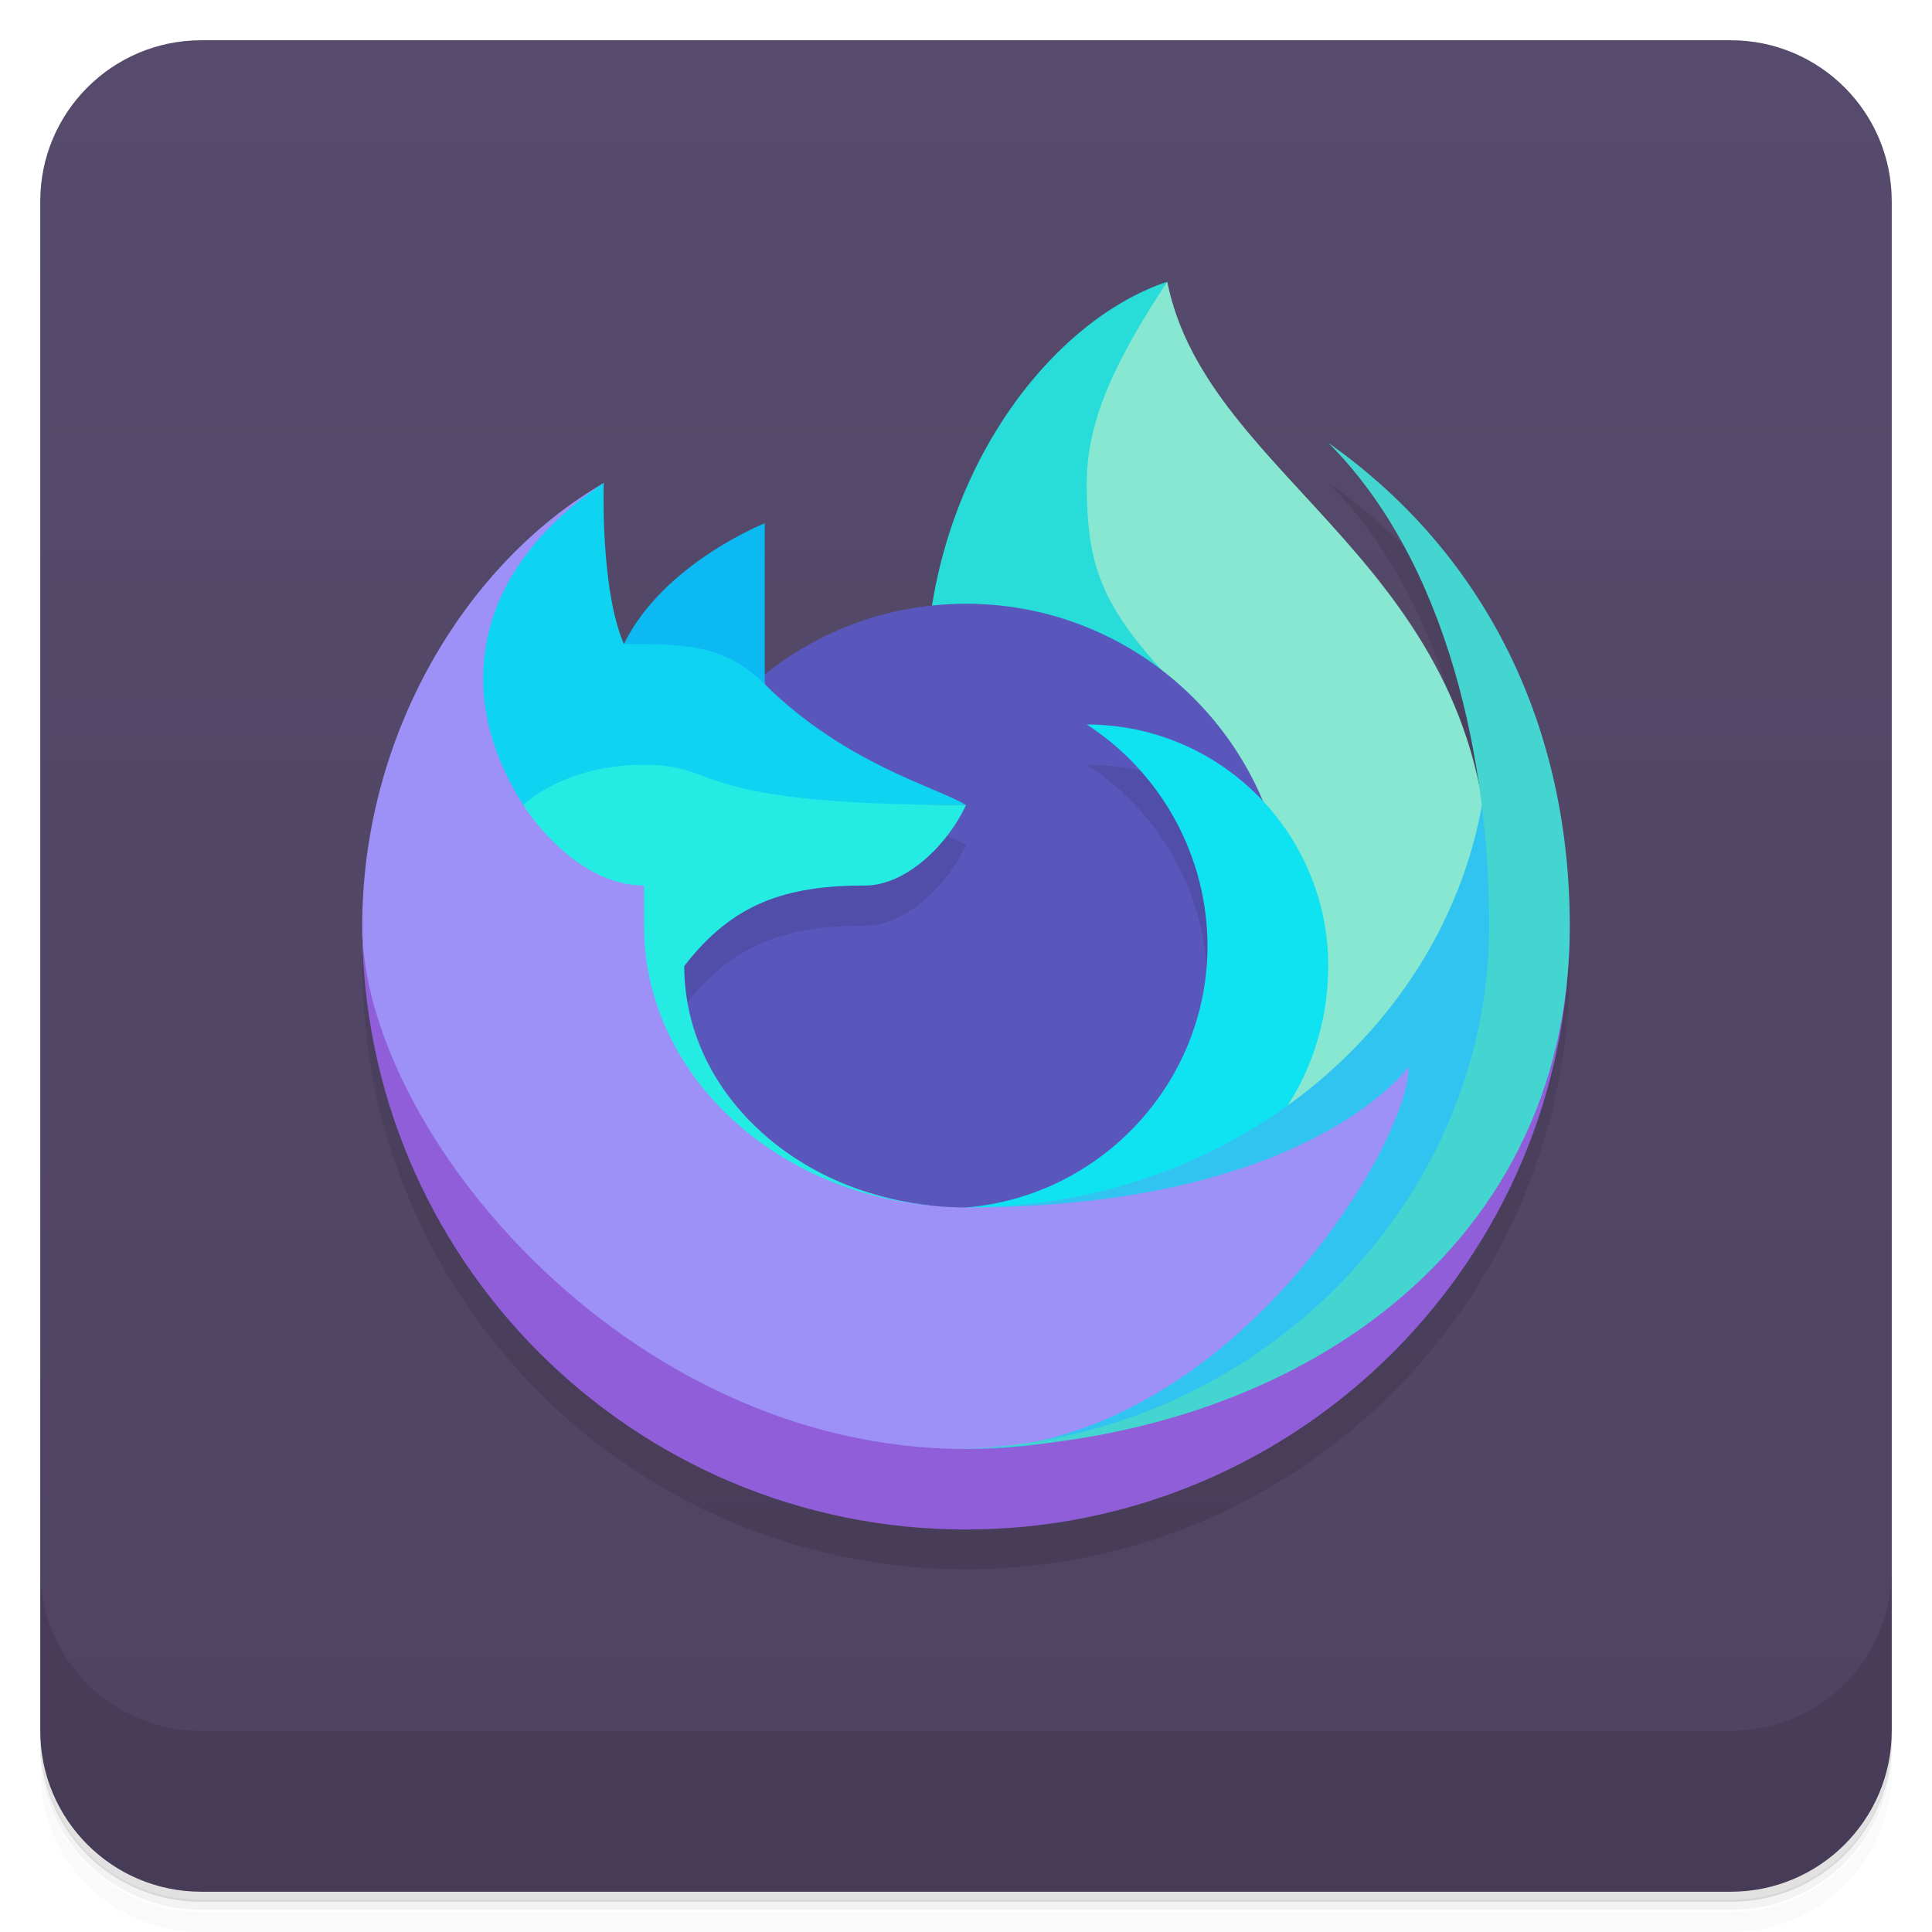
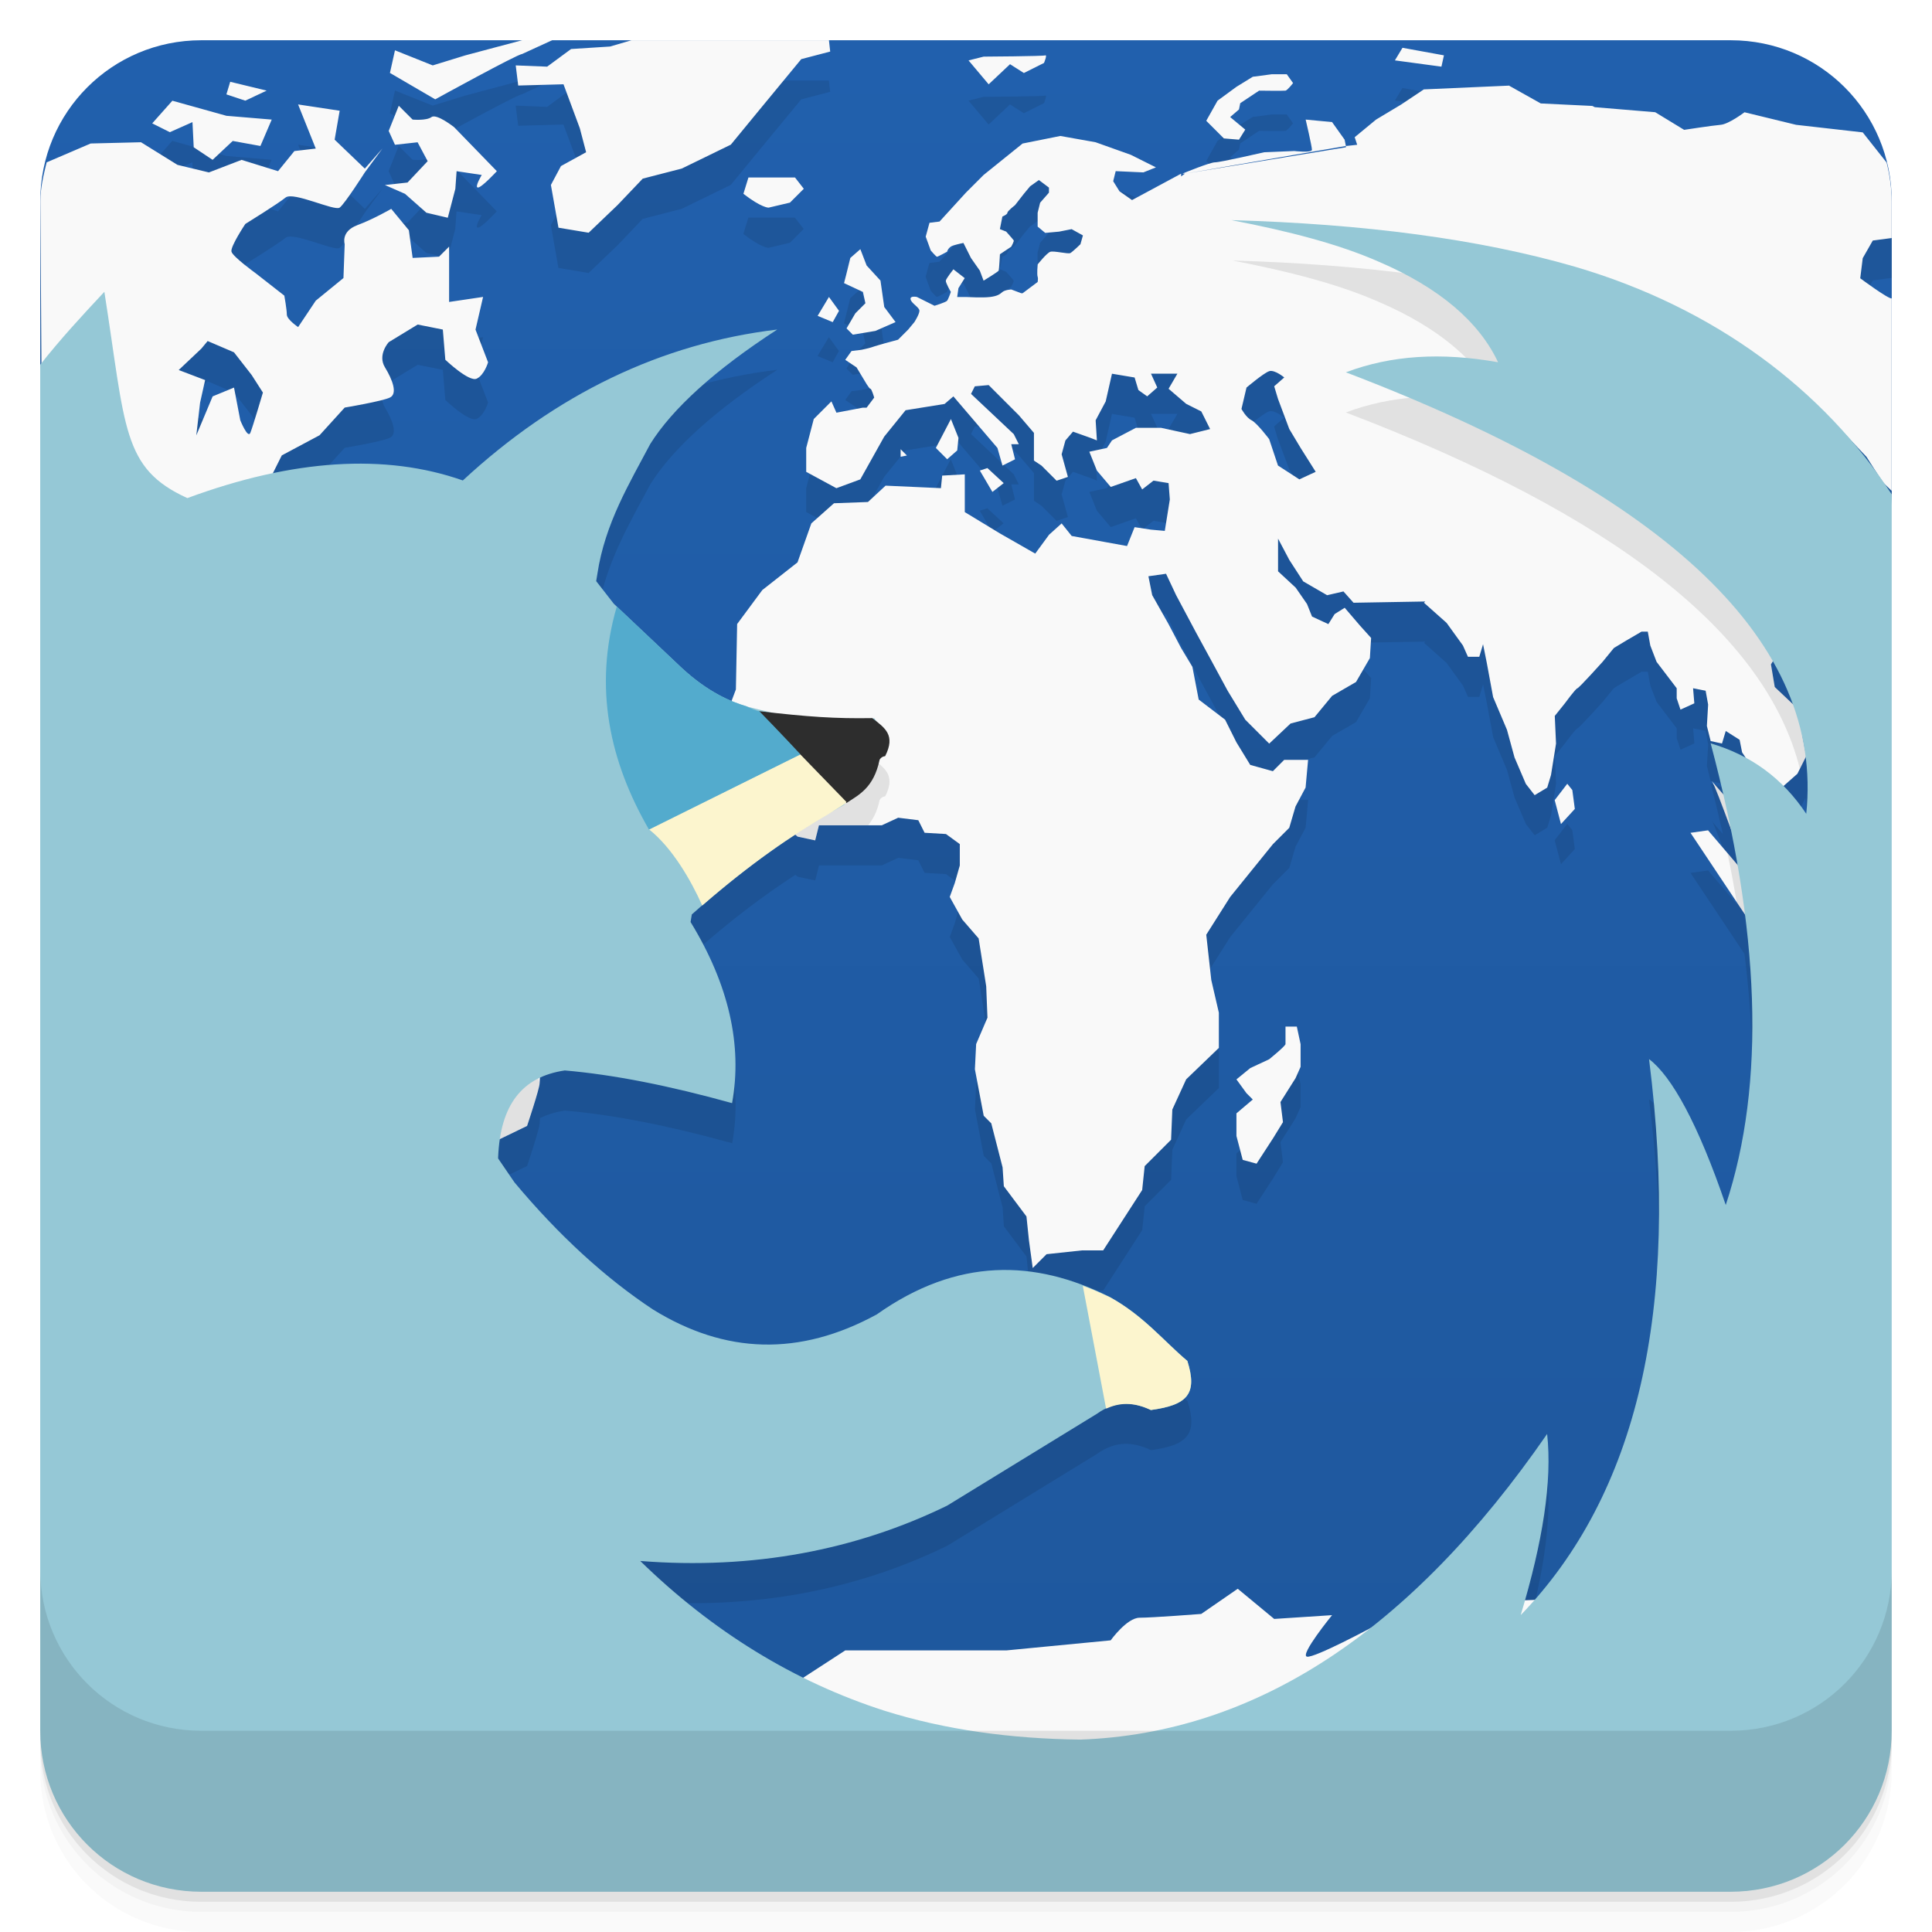
<svg xmlns="http://www.w3.org/2000/svg" version="1.1" viewBox="0 0 48 48">
  <defs>
-     <linearGradient id="bg" x2="0" y1="1" y2="47" gradientUnits="userSpaceOnUse">
-       <stop style="stop-color:#564b6d" offset="0" />
-       <stop style="stop-color:#4f4261" offset="1" />
+     <linearGradient id="bg" x1="1" x2="47" gradientTransform="rotate(-90 24 24)" gradientUnits="userSpaceOnUse">
+       <stop style="stop-color:#1e579c" offset="0" />
+       <stop style="stop-color:#2160ad" offset="1" />
    </linearGradient>
  </defs>
-   <path d="m1 43v0.25c0 2.22 1.78 4 4 4h38c2.22 0 4-1.78 4-4v-0.25c0 2.22-1.78 4-4 4h-38c-2.22 0-4-1.78-4-4zm0 0.5v0.5c0 2.22 1.78 4 4 4h38c2.22 0 4-1.78 4-4v-0.5c0 2.22-1.78 4-4 4h-38c-2.22 0-4-1.78-4-4z" style="opacity:.02" />
-   <path d="m1 43.2v0.25c0 2.22 1.78 4 4 4h38c2.22 0 4-1.78 4-4v-0.25c0 2.22-1.78 4-4 4h-38c-2.22 0-4-1.78-4-4z" style="opacity:.05" />
-   <path d="m1 43v0.25c0 2.22 1.78 4 4 4h38c2.22 0 4-1.78 4-4v-0.25c0 2.22-1.78 4-4 4h-38c-2.22 0-4-1.78-4-4z" style="opacity:.1" />
-   <rect x="1" y="1" width="46" height="46" rx="4" style="fill:url(#bg)" />
-   <path d="m1 39v4c0 2.22 1.78 4 4 4h38c2.22 0 4-1.78 4-4v-4c0 2.22-1.78 4-4 4h-38c-2.22 0-4-1.78-4-4z" style="opacity:.1" />
-   <path d="m29 8c-2.6 0.866-5.19 3.98-5.84 8.04-1.52 0.161-2.96 0.755-4.16 1.71v-3.76s-2.52 1-3.5 3c-0.59-1.36-0.5-4-0.5-4-3.45 2-6 6.28-6 11-1.27e-4 8.28 6.72 15 15 15s15-6.72 15-15c-1.31e-4 -4.87-2.02-9.19-6-12 2.11 2.11 3.22 5.22 3.7 8.26-1.35-5.81-6.82-7.89-7.7-12.3z" style="opacity:.1" />
-   <path d="m25 12 4-5c1 5 8 7 8 15v5l-14 4z" style="fill:#88e7d0" />
-   <path d="m23 17c0-5 3-9 6-10-1.32 2-2 3.48-2 5 0 2 0.33 3 2 4.8z" style="fill:#27dcd9" />
-   <path d="m32 23a8 8 0 0 1-8 8 8 8 0 0 1-8-8 8 8 0 0 1 8-8 8 8 0 0 1 8 8z" style="fill:#5a57bc" />
-   <path d="m19 13s-2.52 1-3.5 3l1.5 1h2z" style="fill:#0cb9f3" />
-   <path d="m16 23 1 2c1.2-1.55 2.5-2 4.5-2 1 0 2.04-1 2.5-2-0.183-0.111-0.463-0.231-0.811-0.379-1.04-0.443-2.69-1.14-4.19-2.62zm11-4c1.86 1.2 3 3.29 3 5.5l1.86-3.02c-1.09-1.5-2.86-2.48-4.86-2.48z" style="opacity:.1" />
-   <path d="m27 18c1.86 1.2 3 3.29 3 5.5 4.86e-4 3.38-2.63 6.22-6 6.5l3 1 3.5-2c1.5-1 2.5-2.91 2.5-5 0-3.31-2.69-6-6-6z" style="fill:#0fe3f2" />
-   <path d="m15 12c-3.45 2-6 6.28-6 11 0 6 5 14 15 14 6.4 0 12-10 12-12 0 0-5 5-12 5-2.27 0-4.41-0.986-5.76-2.36-1.12-1.15-2.13-2.73-1.94-4.64l0.699-3-3-2z" style="fill:#9d91f8" />
-   <path d="m37 18c0 6.63-5.82 12-13 12 8.53 0 11-3.5 11-3.5 0 2-4.6 9.5-11 9.5v1c8.28 0 14-9 14-14z" style="fill:#32c4f0" />
-   <path d="m15 12c-3 2-3.9 5-2 8h11c-0.732-0.445-3-1.02-5-3-1-0.996-2-1-3.5-1-0.59-1.36-0.5-4-0.5-4z" style="fill:#0ed4f2" />
-   <path d="m37.5 23c0 7-6 13-13.5 13-8.5 0-15-8-15-13 0 8.28 6.72 15 15 15s15-6.72 15-15z" style="fill:#915ed9" />
-   <path d="m16 19c-2 0-3 1-3 1s1.23 2 3 2v1c0 3.65 3.2 6.64 7.27 6.97-3.52-0.313-6.27-2.86-6.27-5.97 1.2-1.55 2.5-2 4.5-2 1 0 2.04-1 2.5-2-7 0-6-1-8-1z" style="fill:#24ece3" />
-   <path d="m33 11c3 3 4 8 4 12 0 7-6 13-13.5 13 8.28 0 15.5-4.72 15.5-13-3.53e-4 -4.87-2.02-9.19-6-12z" style="fill:#44d5d0" />
+   <path d="m5 1c-2.216 0-4 1.784-4 4v4.062l4 35.938 40-2 2-30.717v-7.283c0-2.216-1.784-4-4-4h-38z" style="fill:url(#bg)" />
+   <path d="m16 1.906-0.844 0.25-0.969 0.062-0.594 0.438-0.781-0.031 0.062 0.5 1.125-0.031 0.406 1.094 0.156 0.594-0.625 0.344-0.25 0.469 0.188 1.062 0.75 0.125 0.719-0.688 0.625-0.656 0.969-0.25 1.219-0.594 0.719-0.875 1.031-1.25 0.719-0.188-0.031-0.281h-1.125l-3.469-0.094zm-2.219 0.062-0.812 0.031-1.406 0.375-0.812 0.25-0.938-0.375-0.125 0.562 1.125 0.656s2.045-1.125 2.156-1.125l0.812-0.375zm21.062 0.219-0.188 0.312 1.156 0.156 0.062-0.281-1.031-0.188zm-8.875 0.188c-0.056 0.022-1.531 0.031-1.531 0.031l-0.375 0.094 0.5 0.594 0.531-0.5 0.344 0.219 0.5-0.25s0.088-0.21 0.031-0.188zm5.625 0.469-0.469 0.062-0.406 0.25-0.469 0.344-0.281 0.5 0.438 0.438 0.375 0.031 0.156-0.25-0.375-0.312 0.219-0.188 0.031-0.156 0.469-0.312s0.608 0.008 0.656 0 0.188-0.188 0.188-0.188l-0.156-0.219h-0.375zm-25.875 0.188-0.094 0.312 0.469 0.156 0.531-0.25-0.906-0.219zm31.781 0.094-2.125 0.094-0.562 0.375-0.625 0.375-0.531 0.438 0.062 0.188-0.281 0.031v0.031l-4 0.656 3.998-0.688-0.031-0.156-0.312-0.438-0.656-0.062s0.156 0.667 0.156 0.75-0.438 0.031-0.438 0.031l-0.75 0.031s-1.083 0.25-1.219 0.25c-0.13 0-0.763 0.261-0.812 0.281h0.062l-3.654 2.688 3.561-2.688-1.219 0.656-0.312-0.219-0.156-0.25 0.062-0.25 0.688 0.031 0.312-0.125-0.625-0.312-0.875-0.312-0.875-0.156-0.938 0.188-0.969 0.781-0.438 0.438-0.656 0.719-0.25 0.031-0.094 0.344 0.125 0.344s0.134 0.156 0.156 0.156 0.25-0.125 0.25-0.125 0.027-0.118 0.156-0.156c0.13-0.039 0.25-0.062 0.25-0.062l0.188 0.375 0.219 0.312 0.094 0.25s0.364-0.222 0.375-0.25 0.031-0.406 0.031-0.406l0.281-0.188s0.074-0.134 0.062-0.156-0.188-0.219-0.188-0.219l-0.156-0.062 0.062-0.312s0.125-0.05 0.125-0.094 0.188-0.188 0.188-0.188l0.219-0.281 0.156-0.188 0.219-0.156 0.25 0.188v0.125l-0.219 0.25-0.062 0.25v0.344l0.188 0.156 0.344-0.031 0.312-0.062 0.281 0.156-0.062 0.219s-0.194 0.188-0.25 0.219-0.412-0.062-0.5-0.031-0.312 0.312-0.312 0.312-0.024 0.25 0 0.312c0.009 0.025 0.009 0.064 0 0.125l-0.373 0.281h-0.031l-0.25-0.094s-0.155 0.008-0.219 0.062c-0.064 0.055-0.121 0.102-0.312 0.125s-0.562 0-0.594 0h-0.219l0.031-0.219 0.156-0.25-0.281-0.219s-0.18 0.227-0.188 0.281c-8e-3 0.055 0.125 0.281 0.125 0.281s-0.062 0.18-0.094 0.219c-0.032 0.039-0.312 0.125-0.312 0.125l-0.438-0.219s-0.18-0.039-0.156 0.062 0.219 0.195 0.219 0.281-0.125 0.281-0.125 0.281l-0.156 0.188-0.25 0.25-0.344 0.094s-0.249 0.07-0.312 0.094c-0.064 0.023-0.25 0.062-0.25 0.062l-0.25 0.031-0.156 0.219 0.281 0.188 0.188 0.312s0.124 0.219 0.156 0.219 0.094 0.219 0.094 0.219l-0.188 0.25h-0.094l-0.656 0.125-0.125-0.281-0.438 0.438-0.188 0.719v0.594l0.75 0.406 0.594-0.219 0.594-1.062 0.531-0.656 0.969-0.156 0.219-0.188 1.094 1.281 0.125 0.438 0.312-0.156-0.094-0.375h0.188l-0.125-0.25-1.062-1 0.094-0.188 0.344-0.031 0.75 0.75 0.375 0.438v0.688l0.188 0.125 0.375 0.375 0.281-0.094-0.156-0.562 0.094-0.344 0.188-0.219 0.438 0.156 0.156 0.062-0.031-0.5 0.25-0.469 0.156-0.688 0.562 0.094 0.094 0.312 0.219 0.156 0.25-0.219-0.156-0.344h0.656l-0.219 0.375 0.438 0.375 0.375 0.188 0.219 0.438-0.5 0.125-0.719-0.156h-0.625l-0.594 0.312-0.125 0.188-0.438 0.094 0.188 0.469 0.344 0.406 0.625-0.219 0.156 0.281 0.281-0.219 0.375 0.062 0.031 0.406-0.125 0.781-0.344-0.031-0.406-0.062-0.188 0.469-1.375-0.25-0.25-0.312-0.312 0.281-0.344 0.469-0.875-0.5-0.875-0.531v-0.938l-0.562 0.031-0.031 0.312-1.375-0.062-0.438 0.406-0.844 0.031-0.562 0.5-0.344 0.969-0.875 0.688-0.625 0.844-0.031 1.625-0.107 0.285c-0.357-0.15-0.775-0.391-1.236-0.818l-1.688-1.594-0.438-0.562 0.031-0.188c0.188-1.25 0.809-2.265 1.312-3.219 0.548-0.874 1.6-1.836 3.156-2.844-2.885 0.346-5.491 1.601-7.812 3.75-1.385-0.488-2.968-0.542-4.725-0.176l0.225-0.447 0.938-0.5 0.625-0.688s0.934-0.156 1.125-0.25 0.066-0.438-0.125-0.75 0.094-0.625 0.094-0.625l0.719-0.438 0.625 0.125 0.062 0.75s0.59 0.562 0.781 0.469 0.281-0.406 0.281-0.406l-0.312-0.812 0.188-0.812-0.844 0.125v-1.375l-0.25 0.25-0.656 0.031-0.094-0.688-0.438-0.531s-0.429 0.25-0.844 0.406-0.312 0.469-0.312 0.469l-0.031 0.844-0.688 0.562-0.438 0.656s-0.281-0.188-0.281-0.312-0.062-0.469-0.062-0.469l-0.719-0.562s-0.562-0.406-0.594-0.531 0.344-0.688 0.344-0.688 0.809-0.5 1-0.656 1.216 0.344 1.344 0.25c0.128-0.094 0.625-0.875 0.625-0.875l0.438-0.594-0.438 0.5-0.75-0.719 0.125-0.719-1.031-0.156 0.438 1.094-0.531 0.062-0.406 0.5-0.906-0.281-0.812 0.312-0.781-0.188-0.906-0.562-1.25 0.031-1.094 0.469-0.152-0.061c-7.35e-5 0.01-0.004 0.019-0.004 0.029v4.062l4 35.938 19.359-0.969c-0.823-0.117-1.622-0.291-2.391-0.533-2.238-0.721-4.264-1.965-6.062-3.719 2.806 0.222 5.367-0.273 7.625-1.375l3.719-2.281c0.469-0.336 0.904-0.301 1.344-0.094 0.909-0.124 1.163-0.399 0.906-1.219-0.578-0.484-1.088-1.129-1.938-1.594-1.853-0.929-3.776-0.98-5.781 0.438-1.922 1.047-3.764 0.987-5.562-0.125-1.181-0.781-2.341-1.842-3.438-3.156l-0.406-0.594v-0.031c0.007-0.16 0.022-0.311 0.043-0.453l0.674-0.326s0.312-0.93 0.312-1.062c0-0.011 0.007-0.101 0.008-0.129 0.183-0.087 0.386-0.151 0.619-0.186 1.21 0.104 2.595 0.378 4.156 0.812 0.262-1.442-0.083-2.949-1.031-4.5l0.031-0.188c0.955-0.853 1.791-1.474 2.57-1.982l0.055 0.047 0.438 0.094 0.094-0.375h1.562l0.406-0.188 0.5 0.062 0.156 0.312 0.531 0.031 0.344 0.25v0.531l-0.125 0.438-0.125 0.344 0.312 0.562 0.406 0.469 0.188 1.188 0.031 0.781-0.281 0.656-0.031 0.625 0.219 1.156 0.188 0.188 0.281 1.094 0.031 0.469 0.562 0.75 0.062 0.594 0.094 0.688 0.344-0.344 0.875-0.094h0.531l0.969-1.5 0.062-0.594 0.656-0.656 0.031-0.75 0.344-0.75 0.812-0.781v-0.875l-0.188-0.812-0.125-1.125 0.594-0.938 1.062-1.312 0.406-0.406 0.156-0.531 0.25-0.469 0.062-0.688h-0.594l-0.281 0.281-0.562-0.156-0.344-0.562-0.281-0.562-0.656-0.5-0.156-0.812-0.281-0.469-0.312-0.594-0.406-0.719-0.094-0.469 0.438-0.062 0.25 0.531 0.5 0.938 0.375 0.688 0.406 0.75 0.438 0.719 0.594 0.594 0.531-0.5 0.594-0.156 0.438-0.531 0.594-0.344 0.344-0.594 0.031-0.5-0.281-0.312-0.375-0.438-0.25 0.156-0.156 0.25-0.406-0.188-0.125-0.312-0.281-0.406-0.438-0.406v-0.812l0.281 0.531 0.344 0.531 0.594 0.344 0.406-0.094 0.25 0.281 1.781-0.031-0.031 0.031 0.562 0.5 0.406 0.562 0.125 0.281h0.281l0.094-0.312 0.094 0.469 0.156 0.844 0.344 0.812 0.188 0.688 0.281 0.656 0.219 0.281 0.312-0.188 0.094-0.312 0.125-0.781-0.031-0.688 0.25-0.312s0.265-0.363 0.312-0.375 0.625-0.656 0.625-0.656l0.281-0.344 0.312-0.188 0.375-0.219h0.156l0.062 0.344 0.156 0.406 0.5 0.656v0.25l0.094 0.281 0.344-0.156-0.031-0.375 0.312 0.062 0.062 0.344-0.031 0.531 0.094 0.375 0.281 0.062 0.094-0.312 0.344 0.219 0.062 0.312 0.105 0.158c-0.277-0.152-0.567-0.286-0.887-0.379 0.114 0.427 0.208 0.839 0.303 1.252l-0.271-0.312c0.055 0.065 0.254 0.607 0.451 1.135 0.064 0.315 0.125 0.626 0.178 0.932l-0.725-0.848-0.436 0.062 1.34 2.01c0.353 2.778 0.21 5.192-0.465 7.238-0.687-2.016-1.343-3.2-1.906-3.625 0.785 6.22-0.293 10.818-3.188 13.812 0.548-1.828 0.785-3.319 0.656-4.5-2.657 3.847-5.596 6.217-8.824 7.146l15.387-0.77 1.941-29.803c-0.323-0.485-0.689-0.947-1.082-1.391 0.005 0.005 0.011 4.64e-4 0.016 0.006 0.203 0.215 0.5 0.531 0.5 0.531s0.356 0.559 0.406 0.625c0.018 0.023 0.094 0.097 0.164 0.164l0.055-0.85v-3.877c-0.085 0.017-0.781-0.5-0.781-0.5l0.062-0.5 0.25-0.438 0.469-0.062v-1.688l-0.719-0.938-1.656-0.188-1.281-0.312s-0.391 0.296-0.594 0.312c-0.203 0.017-0.906 0.125-0.906 0.125l-0.719-0.438-1.5-0.125-0.062-0.031-1.281-0.062-0.781-0.438zm-33.219 0.375-0.5 0.562 0.438 0.219 0.562-0.25 0.031 0.625 0.469 0.312 0.5-0.469 0.688 0.125 0.281-0.656-1.125-0.094-1.344-0.375zm5.625 0.125-0.25 0.625 0.156 0.344 0.562-0.062 0.25 0.469-0.5 0.531-0.562 0.062 0.5 0.219 0.531 0.469 0.531 0.125 0.188-0.719 0.031-0.438 0.625 0.094s-0.189 0.312-0.094 0.312 0.469-0.406 0.469-0.406l-1.062-1.094s-0.435-0.344-0.562-0.25-0.469 0.062-0.469 0.062l-0.344-0.344zm8.688 1.781-0.125 0.406c0.454 0.351 0.625 0.344 0.625 0.344l0.531-0.125 0.344-0.344-0.219-0.281h-1.156zm2.781 1.781-0.25 0.219c-0.072 0.305-0.156 0.625-0.156 0.625l0.469 0.219 0.062 0.281-0.25 0.25-0.219 0.375 0.156 0.156 0.562-0.094 0.5-0.219-0.281-0.375-0.094-0.656-0.344-0.375-0.156-0.406zm-0.781 1.188-0.281 0.469 0.375 0.156 0.156-0.281-0.25-0.344zm-15.439 1.094 0.656 0.281 0.438 0.562 0.281 0.438s-0.249 0.844-0.312 1-0.25-0.312-0.25-0.312l-0.156-0.812-0.531 0.219-0.406 0.969 0.094-0.812 0.125-0.562-0.656-0.25 0.562-0.531 0.156-0.188zm26.375 0.75c0.135-0.044 0.375 0.156 0.375 0.156l-0.25 0.219 0.094 0.312 0.281 0.75 0.281 0.469 0.375 0.594-0.406 0.188-0.531-0.344-0.219-0.656s-0.302-0.402-0.438-0.469-0.25-0.281-0.25-0.281l0.125-0.531s0.427-0.362 0.562-0.406zm-7.906 1.188-0.375 0.719 0.281 0.281 0.25-0.219 0.031-0.312-0.188-0.469zm-1.25 0.75v0.188l0.156-0.031-0.156-0.156zm2.156 0.469-0.188 0.062 0.312 0.531 0.281-0.219-0.406-0.375zm19.518 4.799c0.195 0.342 0.344 0.692 0.473 1.043l-0.426-0.404-0.094-0.562 0.047-0.076zm0.807 2.398c0.057 0.458 0.071 0.922 0.021 1.395-0.171-0.258-0.365-0.482-0.57-0.688l0.352-0.311 0.197-0.396zm-5.916 0.646-0.312 0.406 0.156 0.594 0.344-0.375-0.062-0.469-0.125-0.156zm-7 6.031v0.438c-0.023 0.066-0.406 0.375-0.406 0.375l-0.469 0.219-0.344 0.281 0.25 0.344 0.156 0.156-0.406 0.344v0.562l0.156 0.594 0.344 0.094 0.406-0.625 0.25-0.406-0.062-0.5 0.375-0.594 0.125-0.281v-0.562l-0.094-0.438h-0.281z" style="opacity:.1" />
+   <path d="m15.372 15.878c-0.672 2.1-0.252 3.992 0.751 5.731l3.764-1.867c-0.499-0.538-1.018-1.067-1.018-1.067-0.385-0.104-0.879-0.42-1.482-0.978l-1.541-1.462z" style="opacity:.1" />
+   <path d="m12.969 1-1.406 0.375-0.812 0.25-0.938-0.375-0.125 0.562 1.125 0.656s2.045-1.125 2.156-1.125l0.75-0.344h-0.75zm2.719 0-0.531 0.156-0.969 0.062-0.594 0.438-0.781-0.031 0.062 0.5 1.125-0.031 0.406 1.094 0.156 0.594-0.625 0.344-0.25 0.469 0.188 1.062 0.75 0.125 0.719-0.688 0.625-0.656 0.969-0.25 1.219-0.594 0.719-0.875 1.031-1.25 0.719-0.188-0.031-0.281h-4.906zm19.156 0.188-0.188 0.312 1.156 0.156 0.062-0.281-1.031-0.188zm-8.875 0.188c-0.056 0.022-1.531 0.031-1.531 0.031l-0.375 0.094 0.5 0.594 0.531-0.5 0.344 0.219 0.5-0.25s0.088-0.21 0.031-0.188zm5.625 0.469-0.469 0.062-0.406 0.25-0.469 0.344-0.281 0.5 0.438 0.438 0.375 0.031 0.156-0.25-0.375-0.312 0.219-0.188 0.031-0.156 0.469-0.312s0.608 0.008 0.656 0 0.188-0.188 0.188-0.188l-0.156-0.219h-0.375zm-25.875 0.188-0.094 0.312 0.469 0.156 0.531-0.25-0.906-0.219zm31.781 0.094-2.125 0.094-0.562 0.375-0.625 0.375-0.531 0.438 0.062 0.188-0.281 0.031v0.031l-4 0.656-0.094 0.068c-0.001-0.024 0.002-0.044 0-0.068l-1.219 0.656-0.312-0.219-0.156-0.25 0.062-0.25 0.688 0.031 0.312-0.125-0.625-0.312-0.875-0.312-0.875-0.156-0.938 0.188-0.969 0.781-0.438 0.438-0.656 0.719-0.25 0.031-0.094 0.344 0.125 0.344s0.134 0.156 0.156 0.156 0.25-0.125 0.25-0.125 0.027-0.118 0.156-0.156c0.13-0.039 0.25-0.062 0.25-0.062l0.188 0.375 0.219 0.312 0.094 0.25s0.364-0.222 0.375-0.25 0.031-0.406 0.031-0.406l0.281-0.188s0.074-0.134 0.062-0.156-0.188-0.219-0.188-0.219l-0.156-0.062 0.062-0.312s0.125-0.05 0.125-0.094 0.188-0.188 0.188-0.188l0.219-0.281 0.156-0.188 0.219-0.156 0.25 0.188v0.125l-0.219 0.25-0.062 0.25v0.344l0.188 0.156 0.344-0.031 0.312-0.062 0.281 0.156-0.062 0.219s-0.194 0.188-0.25 0.219-0.412-0.062-0.5-0.031-0.312 0.312-0.312 0.312-0.024 0.25 0 0.312c0.009 0.025 0.009 0.064 0 0.125l-0.375 0.281h-0.031l-0.25-0.094s-0.155 0.008-0.219 0.062c-0.064 0.055-0.121 0.102-0.312 0.125s-0.562 0-0.594 0h-0.219l0.031-0.219 0.156-0.25-0.281-0.219s-0.18 0.227-0.188 0.281c-8e-3 0.055 0.125 0.281 0.125 0.281s-0.062 0.18-0.094 0.219c-0.032 0.039-0.312 0.125-0.312 0.125l-0.438-0.219s-0.18-0.039-0.156 0.062 0.219 0.195 0.219 0.281-0.125 0.281-0.125 0.281l-0.156 0.188-0.25 0.25-0.344 0.094s-0.249 0.07-0.312 0.094c-0.064 0.023-0.25 0.062-0.25 0.062l-0.25 0.031-0.156 0.219 0.281 0.188 0.188 0.312s0.124 0.219 0.156 0.219 0.094 0.219 0.094 0.219l-0.188 0.25h-0.094l-0.656 0.125-0.125-0.281-0.438 0.438-0.188 0.719v0.594l0.75 0.406 0.594-0.219 0.594-1.062 0.531-0.656 0.969-0.156 0.219-0.188 1.094 1.281 0.125 0.438 0.312-0.156-0.094-0.375h0.188l-0.125-0.25-1.062-1 0.094-0.188 0.344-0.031 0.75 0.75 0.375 0.438v0.688l0.188 0.125 0.375 0.375 0.281-0.094-0.156-0.562 0.094-0.344 0.188-0.219 0.438 0.156 0.156 0.062-0.031-0.5 0.25-0.469 0.156-0.688 0.562 0.094 0.094 0.312 0.219 0.156 0.25-0.219-0.156-0.344h0.656l-0.219 0.375 0.438 0.375 0.375 0.188 0.219 0.438-0.5 0.125-0.719-0.156h-0.625l-0.594 0.312-0.125 0.188-0.438 0.094 0.188 0.469 0.344 0.406 0.625-0.219 0.156 0.281 0.281-0.219 0.375 0.062 0.031 0.406-0.125 0.781-0.344-0.031-0.406-0.062-0.188 0.469-1.375-0.25-0.25-0.312-0.312 0.281-0.344 0.469-0.875-0.5-0.875-0.531v-0.938l-0.562 0.031-0.031 0.312-1.375-0.062-0.438 0.406-0.844 0.031-0.562 0.5-0.344 0.969-0.875 0.688-0.625 0.844-0.031 1.625-0.188 0.5-0.062 0.594 0.375 0.656 0.219 0.625 0.75 0.906 0.438 0.375 0.438 0.094 0.094-0.375h1.562l0.406-0.188 0.5 0.062 0.156 0.312 0.531 0.031 0.344 0.25v0.531l-0.125 0.438-0.125 0.344 0.312 0.562 0.406 0.469 0.188 1.188 0.031 0.781-0.281 0.656-0.031 0.625 0.219 1.156 0.188 0.188 0.281 1.094 0.031 0.469 0.562 0.75 0.062 0.594 0.094 0.688 0.344-0.344 0.875-0.094h0.531l0.969-1.5 0.062-0.594 0.656-0.656 0.031-0.75 0.344-0.75 0.812-0.781v-0.875l-0.188-0.812-0.125-1.125 0.594-0.938 1.062-1.312 0.406-0.406 0.156-0.531 0.25-0.469 0.062-0.688h-0.594l-0.281 0.281-0.562-0.156-0.344-0.562-0.281-0.562-0.656-0.5-0.156-0.812-0.281-0.469-0.312-0.594-0.406-0.719-0.094-0.469 0.438-0.062 0.25 0.531 0.5 0.938 0.375 0.688 0.406 0.75 0.438 0.719 0.594 0.594 0.531-0.5 0.594-0.156 0.438-0.531 0.594-0.344 0.344-0.594 0.031-0.5-0.281-0.312-0.375-0.438-0.25 0.156-0.156 0.25-0.406-0.188-0.125-0.312-0.281-0.406-0.438-0.406v-0.812l0.281 0.531 0.344 0.531 0.594 0.344 0.406-0.094 0.25 0.281 1.781-0.031-0.031 0.031 0.562 0.5 0.406 0.562 0.125 0.281h0.281l0.094-0.312 0.094 0.469 0.156 0.844 0.344 0.812 0.188 0.688 0.281 0.656 0.219 0.281 0.312-0.188 0.094-0.312 0.125-0.781-0.031-0.688 0.25-0.312s0.265-0.363 0.312-0.375 0.625-0.656 0.625-0.656l0.281-0.344 0.312-0.188 0.375-0.219h0.156l0.062 0.344 0.156 0.406 0.5 0.656v0.25l0.094 0.281 0.344-0.156-0.031-0.375 0.312 0.062 0.062 0.344-0.031 0.531 0.094 0.375 0.281 0.062 0.094-0.312 0.344 0.219 0.062 0.312 0.312 0.469 0.312 0.344 0.219 0.188 0.531-0.469 0.219-0.438-0.094-0.5-0.094-0.656-0.594-0.562-0.094-0.562 0.25-0.406s0.16-0.322 0.312-0.156 0.224 0.193 0.156 0.375-0.188 0.594-0.188 0.594l0.375 0.156 0.156-0.531-0.156-0.375 0.375-0.156 0.688-0.344 0.438-0.531 0.344-0.812-0.031-0.594-0.344-0.781-0.688-0.812-0.438-0.406-0.219-0.625 0.406-0.094s0.235-0.403 0.438-0.188 0.5 0.531 0.5 0.531 0.356 0.559 0.406 0.625c0.024 0.031 0.122 0.125 0.219 0.219v-4.781c-0.085 0.017-0.781-0.5-0.781-0.5l0.062-0.5 0.25-0.438 0.469-0.062v-0.906c0-0.333-0.049-0.66-0.125-0.969l-0.594-0.75-1.656-0.188-1.281-0.312s-0.391 0.296-0.594 0.312c-0.203 0.017-0.906 0.125-0.906 0.125l-0.719-0.438-1.5-0.125-0.062-0.031-1.281-0.062-0.781-0.438zm-8.062 2.188 4-0.688-0.031-0.156-0.312-0.438-0.656-0.062s0.156 0.667 0.156 0.75-0.438 0.031-0.438 0.031l-0.75 0.031s-1.083 0.25-1.219 0.25c-0.13 0-0.763 0.261-0.812 0.281h0.062zm-25.156-1.812-0.5 0.562 0.438 0.219 0.562-0.25 0.031 0.625 0.469 0.312 0.5-0.469 0.688 0.125 0.281-0.656-1.125-0.094-1.344-0.375zm3.125 0.094 0.438 1.094-0.531 0.062-0.406 0.5-0.906-0.281-0.812 0.312-0.781-0.188-0.906-0.562-1.25 0.031-1.094 0.469c-0.077 0.312-0.156 0.632-0.156 0.969 3e-4 -5e-5 0.062 9.562 0.062 9.562l0.719-0.5 0.562-0.188h0.812l1.125-0.25 0.406 0.531-0.062 0.625 0.469 0.406 0.062-0.438s-0.03-0.719-0.094-0.906 0.562-0.625 0.562-0.625l0.5-0.625 0.594-0.719 0.281-0.562 0.938-0.5 0.625-0.688s0.934-0.156 1.125-0.25 0.066-0.438-0.125-0.75 0.094-0.625 0.094-0.625l0.719-0.438 0.625 0.125 0.062 0.75s0.59 0.562 0.781 0.469 0.281-0.406 0.281-0.406l-0.312-0.812 0.188-0.812-0.844 0.125v-1.375l-0.25 0.25-0.656 0.031-0.094-0.688-0.438-0.531s-0.429 0.25-0.844 0.406-0.312 0.469-0.312 0.469l-0.031 0.844-0.688 0.562-0.438 0.656s-0.281-0.188-0.281-0.312-0.062-0.469-0.062-0.469l-0.719-0.562s-0.562-0.406-0.594-0.531 0.344-0.688 0.344-0.688 0.809-0.5 1-0.656 1.216 0.344 1.344 0.25c0.128-0.094 0.625-0.875 0.625-0.875l0.438-0.594-0.438 0.5-0.75-0.719 0.125-0.719-1.031-0.156zm2.5 0.031-0.25 0.625 0.156 0.344 0.562-0.062 0.25 0.469-0.5 0.531-0.562 0.062 0.5 0.219 0.531 0.469 0.531 0.125 0.188-0.719 0.031-0.438 0.625 0.094s-0.189 0.312-0.094 0.312 0.469-0.406 0.469-0.406l-1.062-1.094s-0.435-0.344-0.562-0.25-0.469 0.062-0.469 0.062l-0.344-0.344zm8.688 1.781-0.125 0.406c0.454 0.351 0.625 0.344 0.625 0.344l0.531-0.125 0.344-0.344-0.219-0.281h-1.156zm2.781 1.781-0.25 0.219c-0.072 0.305-0.156 0.625-0.156 0.625l0.469 0.219 0.062 0.281-0.25 0.25-0.219 0.375 0.156 0.156 0.562-0.094 0.5-0.219-0.281-0.375-0.094-0.656-0.344-0.375-0.156-0.406zm-0.781 1.188-0.281 0.469 0.375 0.156 0.156-0.281-0.25-0.344zm-15.438 1.094 0.656 0.281 0.438 0.562 0.281 0.438s-0.249 0.844-0.312 1-0.25-0.312-0.25-0.312l-0.156-0.812-0.531 0.219-0.406 0.969 0.094-0.812 0.125-0.562-0.656-0.25 0.562-0.531 0.156-0.188zm26.375 0.75c0.135-0.044 0.375 0.156 0.375 0.156l-0.25 0.219 0.094 0.312 0.281 0.75 0.281 0.469 0.375 0.594-0.406 0.188-0.531-0.344-0.219-0.656s-0.302-0.402-0.438-0.469-0.25-0.281-0.25-0.281l0.125-0.531s0.427-0.362 0.562-0.406zm-7.906 1.188-0.375 0.719 0.281 0.281 0.25-0.219 0.031-0.312-0.188-0.469zm-1.25 0.75v0.188l0.156-0.031-0.156-0.156zm2.156 0.469-0.188 0.062 0.312 0.531 0.281-0.219-0.406-0.375zm-17.646 7.262c-3.83-0.316-1.645 8.413 4.771 10.645l0.469-1.094 0.969-0.469s0.312-0.93 0.312-1.062 0.094-1.531 0.094-1.531l0.75-1.031c-3.446-3.825-5.867-5.333-7.365-5.457zm35.646 0.52c0.113 0.133 0.816 2.219 0.906 2.219s0.625 0.062 0.625 0.062l-0.281-0.844-1.25-1.438zm-3.594 0.062-0.312 0.406 0.156 0.594 0.344-0.375-0.062-0.469-0.125-0.156zm3.5 1.156-0.438 0.062 2 3 0.531 0.594 1.312 0.062 0.812 0.25-0.875-0.625-1.25-0.344-0.312-1.156-0.688-0.562-1.094-1.281zm-10.5 4.875v0.438c-0.023 0.066-0.406 0.375-0.406 0.375l-0.469 0.219-0.344 0.281 0.25 0.344 0.156 0.156-0.406 0.344v0.562l0.156 0.594 0.344 0.094 0.406-0.625 0.25-0.406-0.062-0.5 0.375-0.594 0.125-0.281v-0.562l-0.094-0.438h-0.281zm-1.188 13.969-0.906 0.625s-1.216 0.094-1.531 0.094-0.719 0.562-0.719 0.562l-2.594 0.25h-4l-1.25 0.812-0.281 0.031 0.531 3.156 15 0.453 5.5-5.797-3.312 0.125-3.062 0.625s-1.476 0.794-1.656 0.75c-0.18-0.044 0.625-1.031 0.625-1.031l-1.438 0.094-0.906-0.75z" style="fill:#f9f9f9" />
+   <path d="m30.594 6.467v0.002c4e-3 1.151e-4 0.008-1.159e-4 0.012 0-0.004-8.018e-4 -0.008-0.001-0.012-0.002zm0.012 0.002c1.432 0.276 2.659 0.596 3.644 1.029 1.522 0.652 2.504 1.507 2.969 2.5-1.413-0.252-2.655-0.175-3.781 0.25 6.691 2.551 10.439 5.505 11.279 8.85l0.158-0.316-0.094-0.5-0.094-0.656-0.594-0.562-0.094-0.562 0.25-0.406s0.16-0.322 0.312-0.156 0.224 0.193 0.156 0.375-0.188 0.594-0.188 0.594l0.375 0.156 0.156-0.531c2.22-2.126 1.056-2.691-0.031-5.438l0.119-0.027c-1.584-1.528-3.61-2.734-6.025-3.441-2.388-0.691-5.244-1.062-8.52-1.156zm-12.477 11.92 0.277 0.486 0.219 0.625 0.75 0.906 0.438 0.375 0.438 0.094 0.094-0.375h1.227c0.117-0.148 0.222-0.334 0.283-0.627 0.03-0.049 0.07-0.08 0.139-0.09 0.231-0.458 0.047-0.65-0.219-0.859-0.027-0.037-0.023-0.037-0.055-0.082-0.013 0.003-0.026 3e-3 -0.039 0.006-0.004-0.003-0.006-0.005-0.01-0.008-0.834 0.013-1.505-0.032-2.523-0.145-0.194-0.046-0.386-0.093-0.553-0.135-0.138-0.039-0.297-0.099-0.465-0.172zm-7.129 12.736 0.656-1.594 0.469-1.094 0.969-0.469s0.312-0.93 0.312-1.062c-5.559-18.438-13.114 5.557-2.406 4.219zm31.564-11.633c0.149 0.261 0.786 2.133 0.873 2.133 0.09 0 0.625 0.062 0.625 0.062l-0.281-0.844-1.156-1.328c-0.021-0.007-0.039-0.017-0.061-0.023zm0.352 1.693c0.09 0.418 0.162 0.822 0.232 1.225l0.852 1.277 0.531 0.594 1.312 0.062 0.812 0.25-0.875-0.625-1.25-0.344-0.312-1.156-0.688-0.562z" style="opacity:.1" />
+   <path d="m30.594 5.469c1.438 0.277 2.668 0.597 3.656 1.031 1.522 0.652 2.504 1.507 2.969 2.5-1.413-0.252-2.655-0.175-3.781 0.25 8.072 3.078 11.877 6.74 11.438 10.969-0.588-0.884-1.377-1.458-2.375-1.75 1.235 4.639 1.373 8.445 0.375 11.469-0.687-2.016-1.343-3.2-1.906-3.625 0.785 6.22-0.293 10.819-3.188 13.813 0.548-1.828 0.785-3.319 0.656-4.5-3.399 4.92-7.256 7.436-11.594 7.594-1.714-0.02-3.353-0.24-4.875-0.719-2.238-0.721-4.264-1.965-6.062-3.719 2.806 0.222 5.367-0.273 7.625-1.375l3.719-2.281c0.469-0.336 0.904-0.301 1.344-0.094 0.909-0.124 1.163-0.399 0.906-1.219-0.578-0.484-1.088-1.129-1.938-1.594-1.853-0.929-3.776-0.98-5.781 0.438-1.922 1.047-3.764 0.987-5.562-0.125-1.181-0.781-2.341-1.842-3.438-3.156l-0.406-0.594v-0.031c0.054-1.299 0.589-1.998 1.656-2.156 1.21 0.104 2.595 0.378 4.156 0.812 0.262-1.442-0.083-2.949-1.031-4.5l0.031-0.188c1.467-1.309 2.67-2.106 3.781-2.719 0.4-0.524 0.584-0.687 0.875-1.156-0.064-0.138 0.072-0.225 0.156-0.156 0.089-0.395 0.084-0.335-0.281-0.844-1.077 0.257-2.3-0.074-3.125-0.281-0.425-0.119-0.999-0.361-1.656-0.969l-1.688-1.594-0.438-0.562 0.031-0.188c0.188-1.25 0.809-2.265 1.312-3.219 0.548-0.874 1.6-1.836 3.156-2.844-2.885 0.346-5.491 1.601-7.812 3.75-1.922-0.677-4.221-0.531-6.844 0.438-1.63-0.741-1.529-1.736-2.062-5.125-0.558 0.596-1.099 1.183-1.594 1.812v33.938c0 2.216 1.784 4 4 4h38c2.216 0 4-1.784 4-4v-30.719c-1.684-2.587-4.384-4.634-7.875-5.656-2.391-0.692-5.251-1.062-8.531-1.156z" style="fill:#95c8d6" />
+   <path d="m26.902 31.947 0.578 3.047c0.008-0.004 0.017-0.002 0.025-0.006 0.373-0.168 0.729-0.126 1.088 0.043 0.909-0.124 1.163-0.399 0.906-1.219-0.572-0.479-1.08-1.115-1.914-1.578-0.217-0.099-0.426-0.198-0.684-0.287z" style="fill:#fcf5ce" />
+   <path d="m18.85 17.669 2.179 2.282c0.306-0.203 0.677-0.371 0.825-1.077 0.03-0.049 0.069-0.079 0.138-0.089 0.262-0.519 0-0.697-0.321-0.944-0.924 0.015-1.591-0.03-2.821-0.173z" style="fill:#2d2d2d" />
+   <path d="m19.883 18.742-3.754 1.867c0.573 0.455 1.039 1.262 1.318 1.889 1.193-1.036 2.215-1.738 3.156-2.283 0.131-0.082 0.257-0.165 0.391-0.246 0.014-0.019 0.021-0.027 0.035-0.045l-1.147-1.182z" style="fill:#fcf5ce" />
+   <path d="m15.324 15.068c-0.587 2.023-0.174 3.855 0.799 5.541l3.764-1.867c-0.499-0.538-1.018-1.068-1.018-1.068-0.102-0.028-0.213-0.071-0.33-0.129-0.419-0.124-0.97-0.367-1.602-0.951l-1.613-1.525z" style="fill:#53abcd" />
+   <path d="m1 43v0.25c0 2.216 1.784 4 4 4h38c2.216 0 4-1.784 4-4v-0.25c0 2.216-1.784 4-4 4h-38c-2.216 0-4-1.784-4-4zm0 0.5v0.5c0 2.216 1.784 4 4 4h38c2.216 0 4-1.784 4-4v-0.5c0 2.216-1.784 4-4 4h-38c-2.216 0-4-1.784-4-4z" style="opacity:.02" />
+   <path d="m1 43.25v0.25c0 2.216 1.784 4 4 4h38c2.216 0 4-1.784 4-4v-0.25c0 2.216-1.784 4-4 4h-38c-2.216 0-4-1.784-4-4z" opacity=".05" />
+   <path d="m1 43v0.25c0 2.216 1.784 4 4 4h38c2.216 0 4-1.784 4-4v-0.25c0 2.216-1.784 4-4 4h-38c-2.216 0-4-1.784-4-4z" opacity=".1" />
+   <g transform="translate(0 -1004.4)">
+     <path d="m1 1043.4v4c0 2.216 1.784 4 4 4h38c2.216 0 4-1.784 4-4v-4c0 2.216-1.784 4-4 4h-38c-2.216 0-4-1.784-4-4z" opacity=".1" />
+   </g>
</svg>
